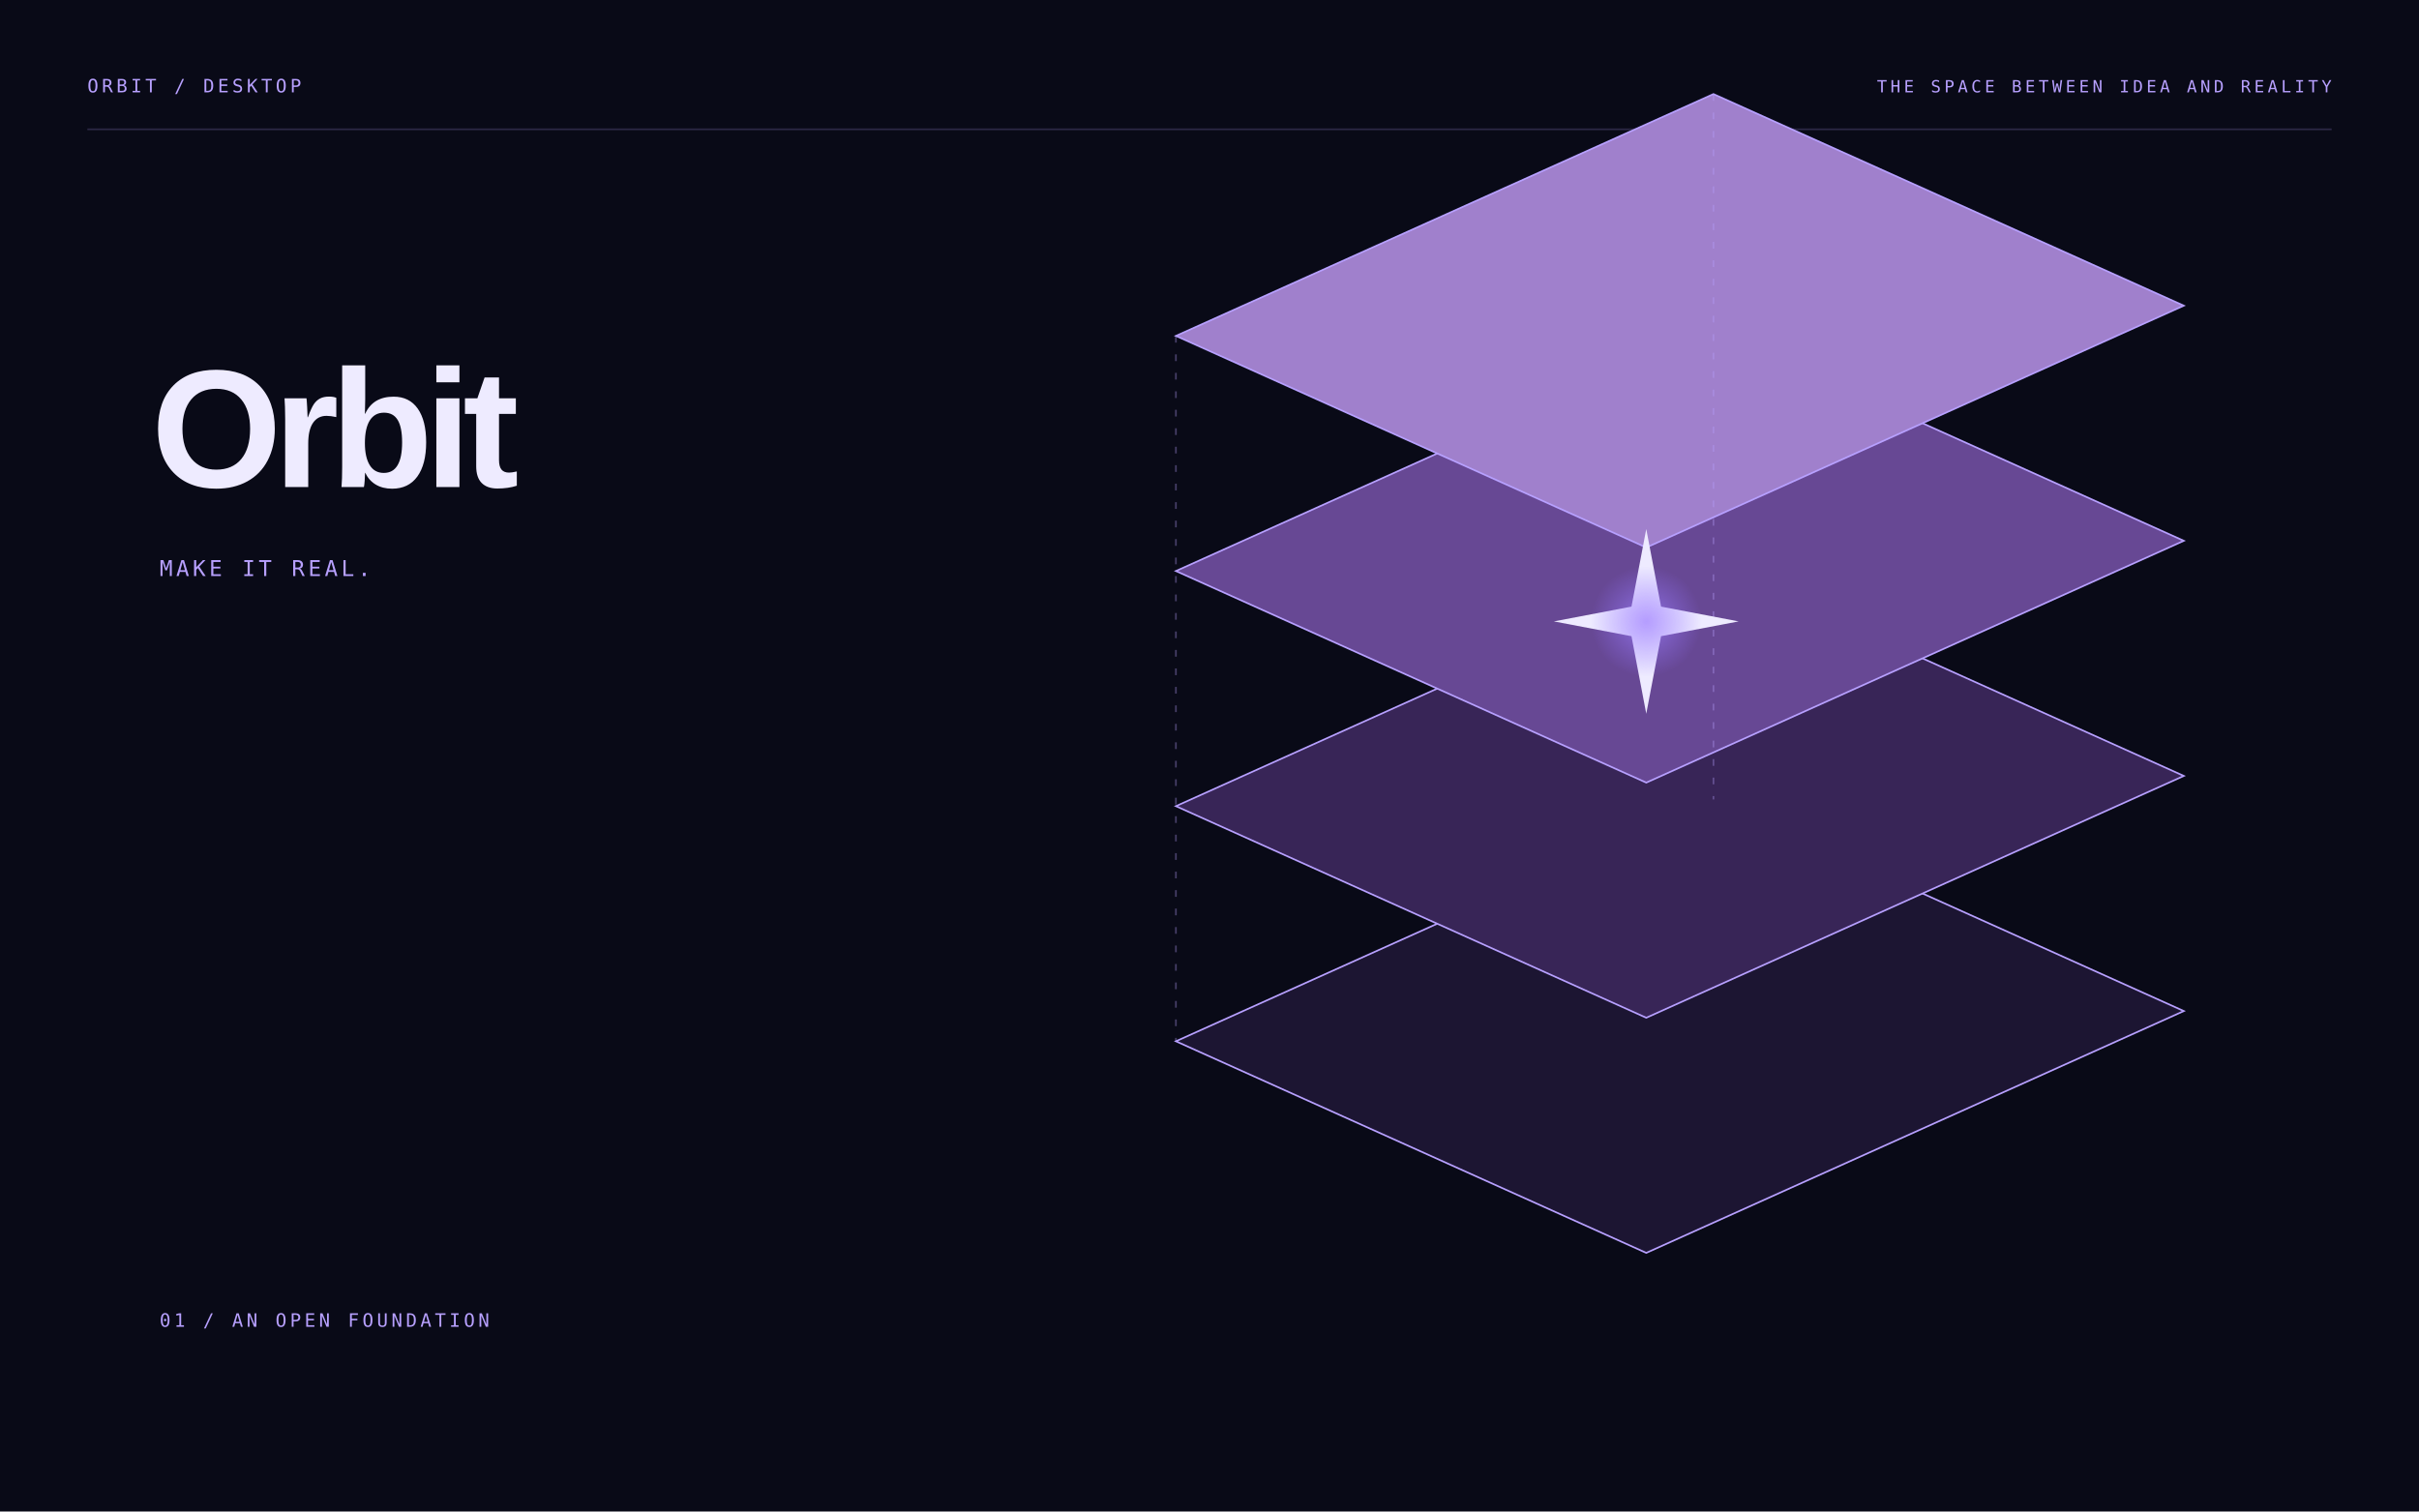
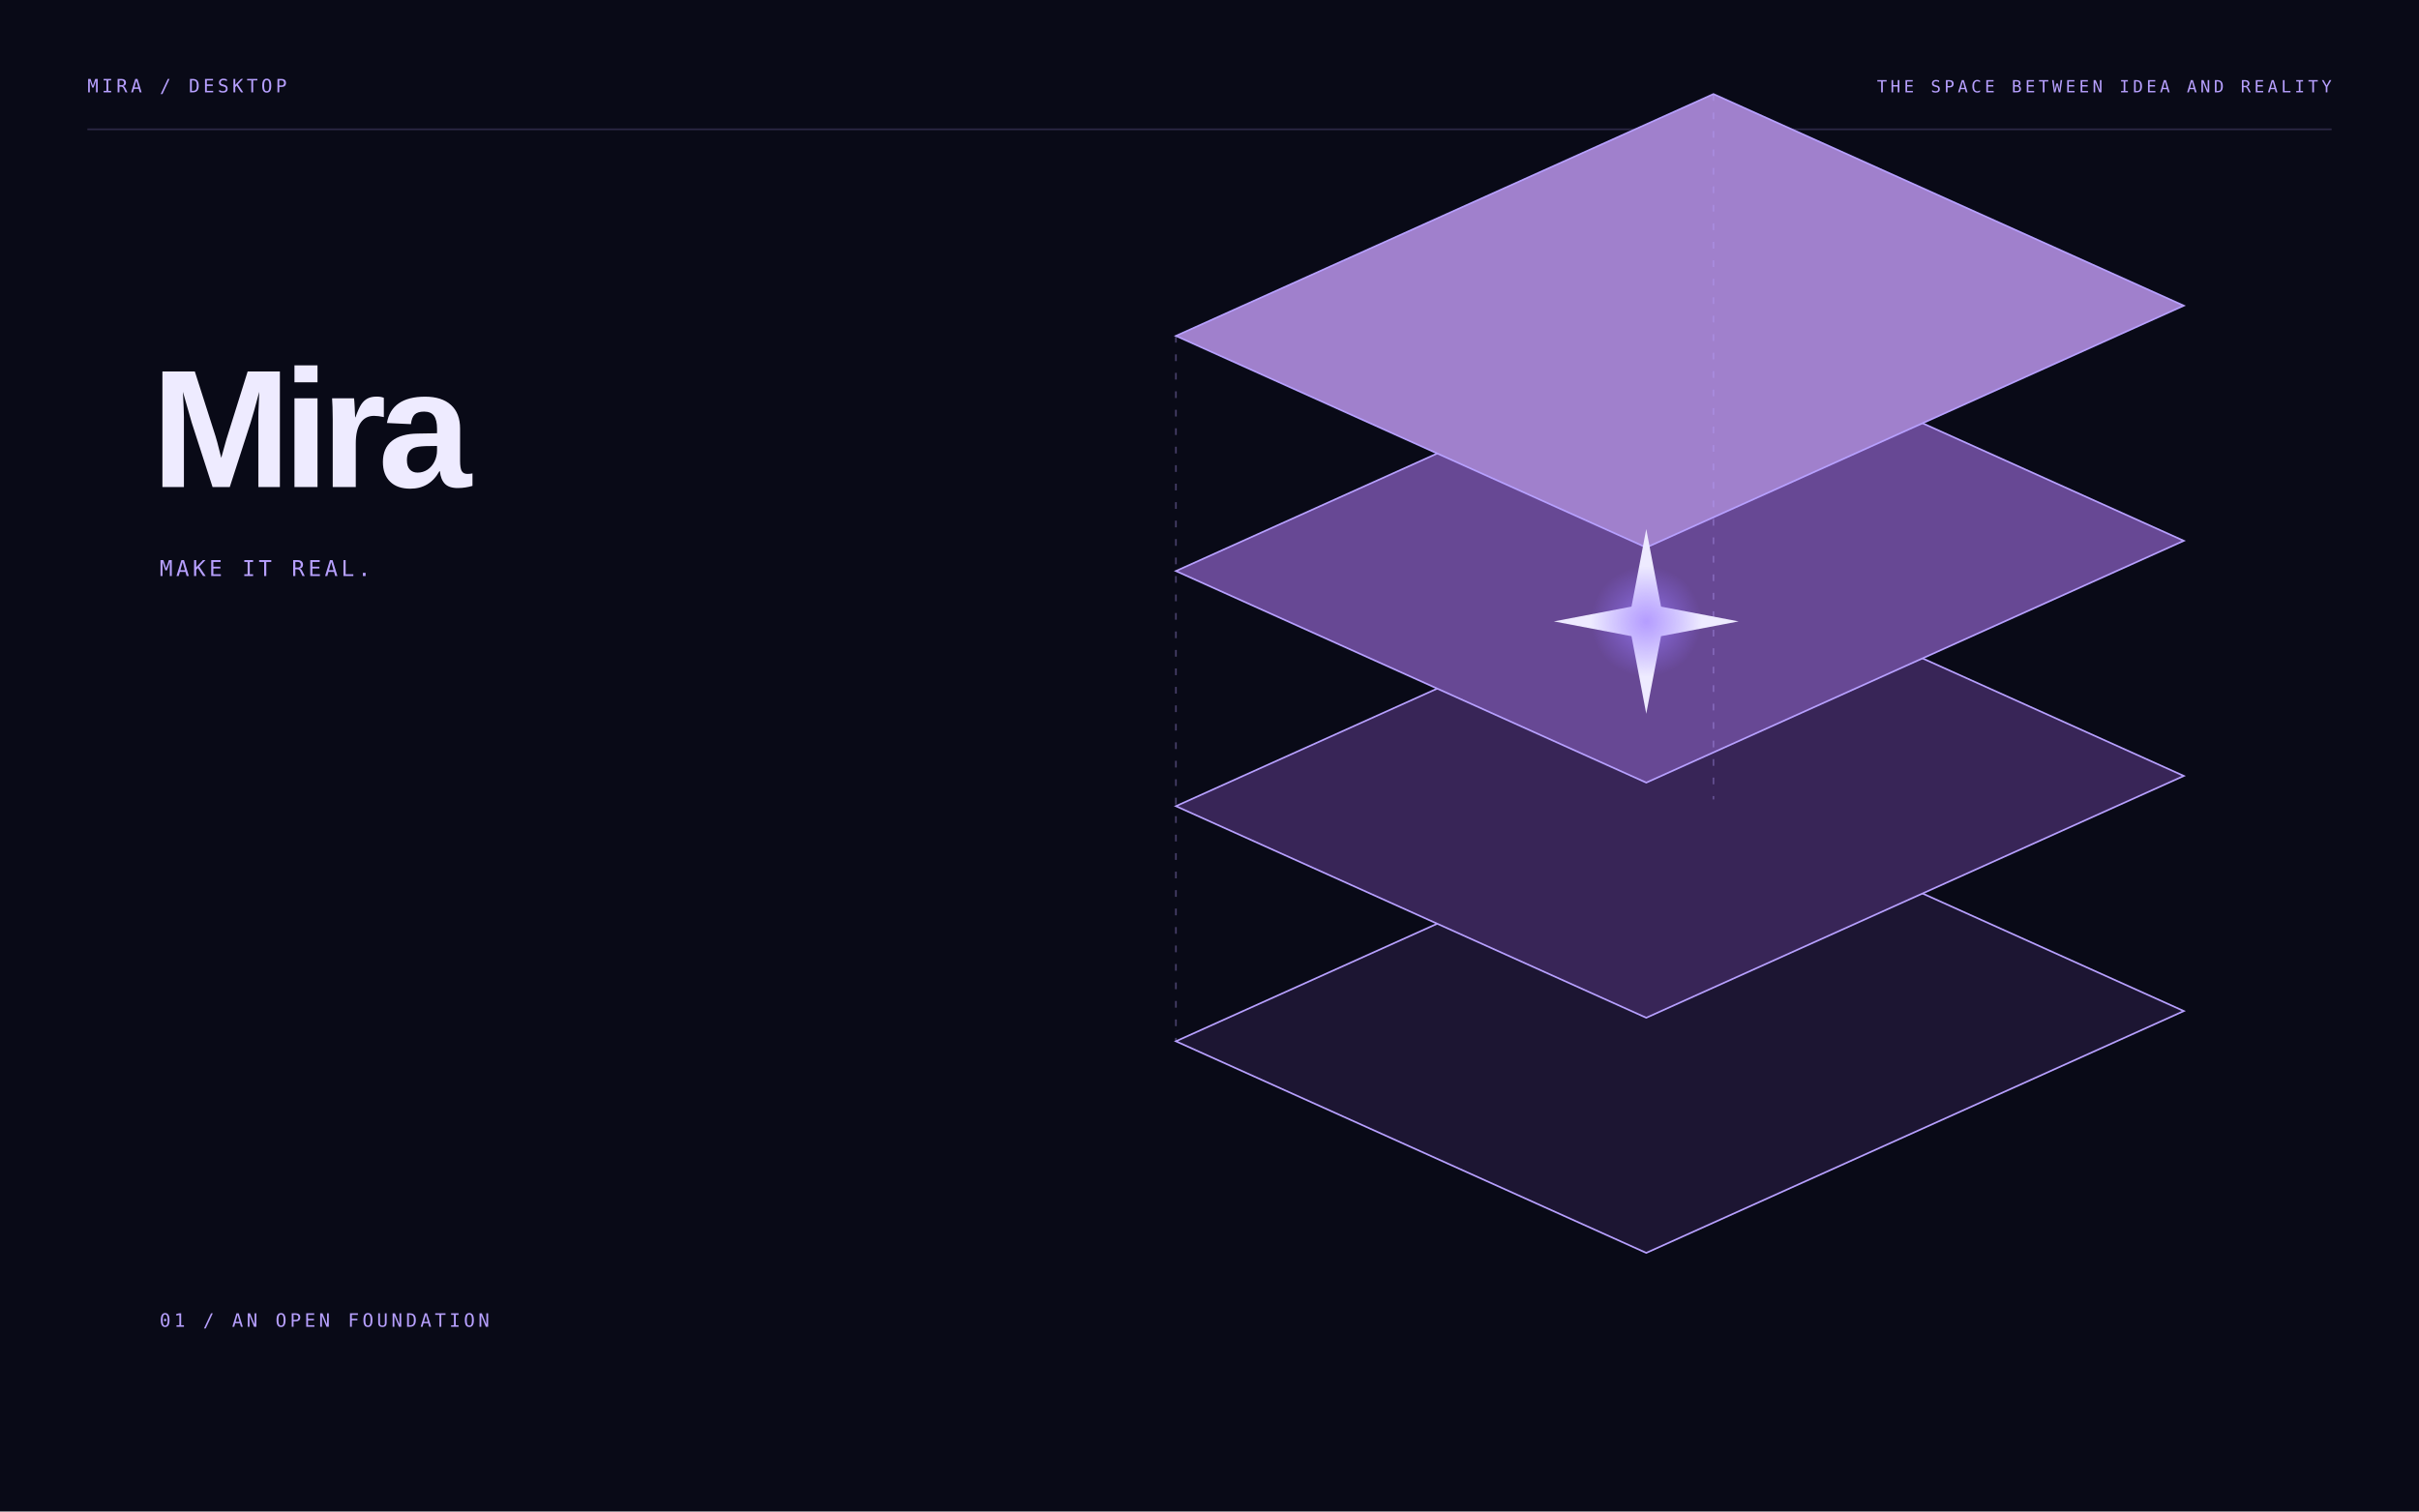
- <svg xmlns="http://www.w3.org/2000/svg" width="1440" height="900" viewBox="0 0 1440 900" role="img" aria-label="Orbit launch artwork">
+ <svg xmlns="http://www.w3.org/2000/svg" width="1440" height="900" viewBox="0 0 1440 900" role="img" aria-label="Mira launch artwork">
  <defs>
    <radialGradient id="halo">
      <stop stop-color="#a283ff" stop-opacity=".75" />
      <stop offset="1" stop-color="#9171ff" stop-opacity="0" />
    </radialGradient>
    <radialGradient id="nebula">
      <stop stop-color="#54328f" stop-opacity=".5" />
      <stop offset="1" stop-color="#090a17" stop-opacity="0" />
    </radialGradient>
    <linearGradient id="type" x2=".2" y2="1">
      <stop stop-color="#a080f5" />
      <stop offset=".58" stop-color="#b9a5ff" />
      <stop offset="1" stop-color="#f4f0ff" />
    </linearGradient>
    <linearGradient id="fade" x2="0" y2="1">
      <stop stop-color="#9970ff" />
      <stop offset="1" stop-color="#100e24" />
    </linearGradient>
    <pattern id="grid" width="40" height="40" patternUnits="userSpaceOnUse">
      <path d="M40 0H0V40" fill="none" stroke="#9b83d3" stroke-opacity=".14" />
    </pattern>
    <pattern id="scan" width="4" height="4" patternUnits="userSpaceOnUse">
      <path d="M0 0H4" stroke="#05050c" stroke-opacity=".4" />
    </pattern>
  </defs>
  <rect x="0" y="0" width="1440" height="900" fill="#090a17" />
-   <text x="52" y="55" fill="#b7a0ff" font-size="11" font-family="'SFMono-Regular',Consolas,monospace" letter-spacing="2">ORBIT / DESKTOP</text>
+   <text x="52" y="55" fill="#b7a0ff" font-size="11" font-family="'SFMono-Regular',Consolas,monospace" letter-spacing="2">MIRA / DESKTOP</text>
  <text x="1388" y="55" fill="#b7a0ff" font-size="10" font-family="'SFMono-Regular',Consolas,monospace" letter-spacing="2" text-anchor="end">THE SPACE BETWEEN IDEA AND REALITY</text>
  <line x1="52" y1="77" x2="1388" y2="77" stroke="#b7a0ff" opacity="0.2" />
-   <text x="90" y="290" fill="#eeebff" font-size="100" font-family="Arial,Helvetica,sans-serif" font-weight="700" letter-spacing="-5">Orbit</text>
+   <text x="90" y="290" fill="#eeebff" font-size="100" font-family="Arial,Helvetica,sans-serif" font-weight="700" letter-spacing="-5">Mira</text>
  <text x="95" y="343" fill="#b7a0ff" font-size="13" font-family="'SFMono-Regular',Consolas,monospace" letter-spacing="2">MAKE IT REAL.</text>
  <path d="M700 620 l320 -144 l280 126 l-320 144Z" fill="#1c1532" stroke="#b7a0ff" stroke-width="1" />
  <path d="M700 480 l320 -144 l280 126 l-320 144Z" fill="#382557" stroke="#b7a0ff" stroke-width="1" />
  <path d="M700 340 l320 -144 l280 126 l-320 144Z" fill="#674894" stroke="#b7a0ff" stroke-width="1" />
  <path d="M700 200 l320 -144 l280 126 l-320 144Z" fill="#a080cc" stroke="#b7a0ff" stroke-width="1" />
  <line x1="700" y1="200" x2="700" y2="620" stroke="#b7a0ff" opacity="0.35" stroke-dasharray="4 7" />
  <line x1="1020" y1="56" x2="1020" y2="476" stroke="#b7a0ff" opacity="0.35" stroke-dasharray="4 7" />
  <g transform="translate(980 370)">
    <path d="M0 -55 L8.8 -8.8 L55 0 L8.8 8.8 L0 55 L-8.8 8.8 L-55 0 L-8.8 -8.8Z" fill="#eeebff" stroke="none" />
    <circle cx="0" cy="0" r="33" fill="url(#halo)" stroke="none" />
  </g>
  <text x="95" y="790" fill="#b7a0ff" font-size="11" font-family="'SFMono-Regular',Consolas,monospace" letter-spacing="2">01 / AN OPEN FOUNDATION</text>
</svg>
